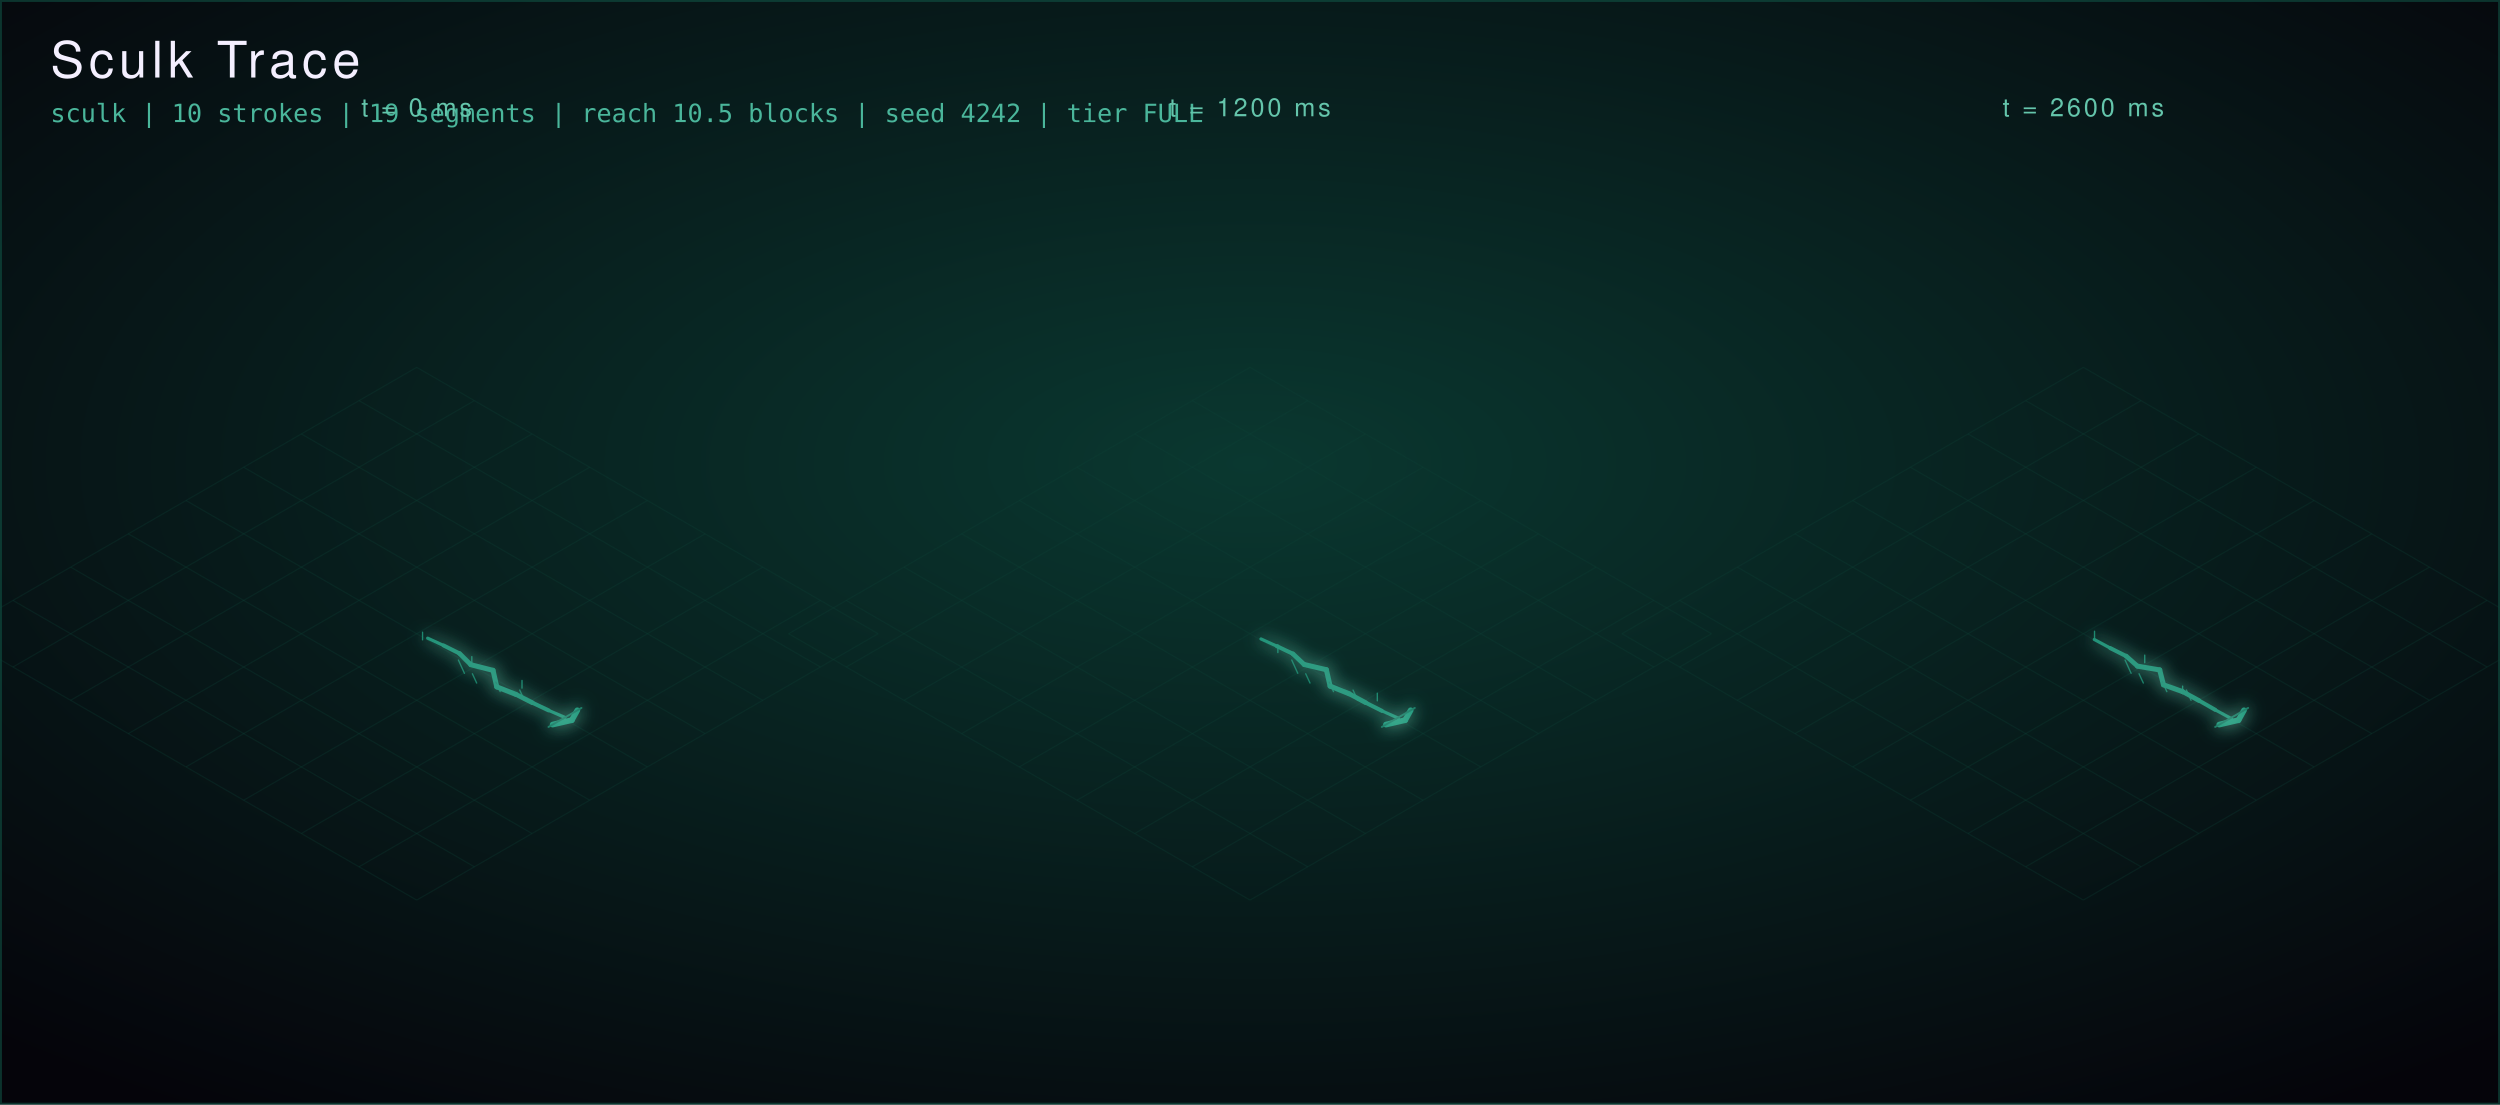
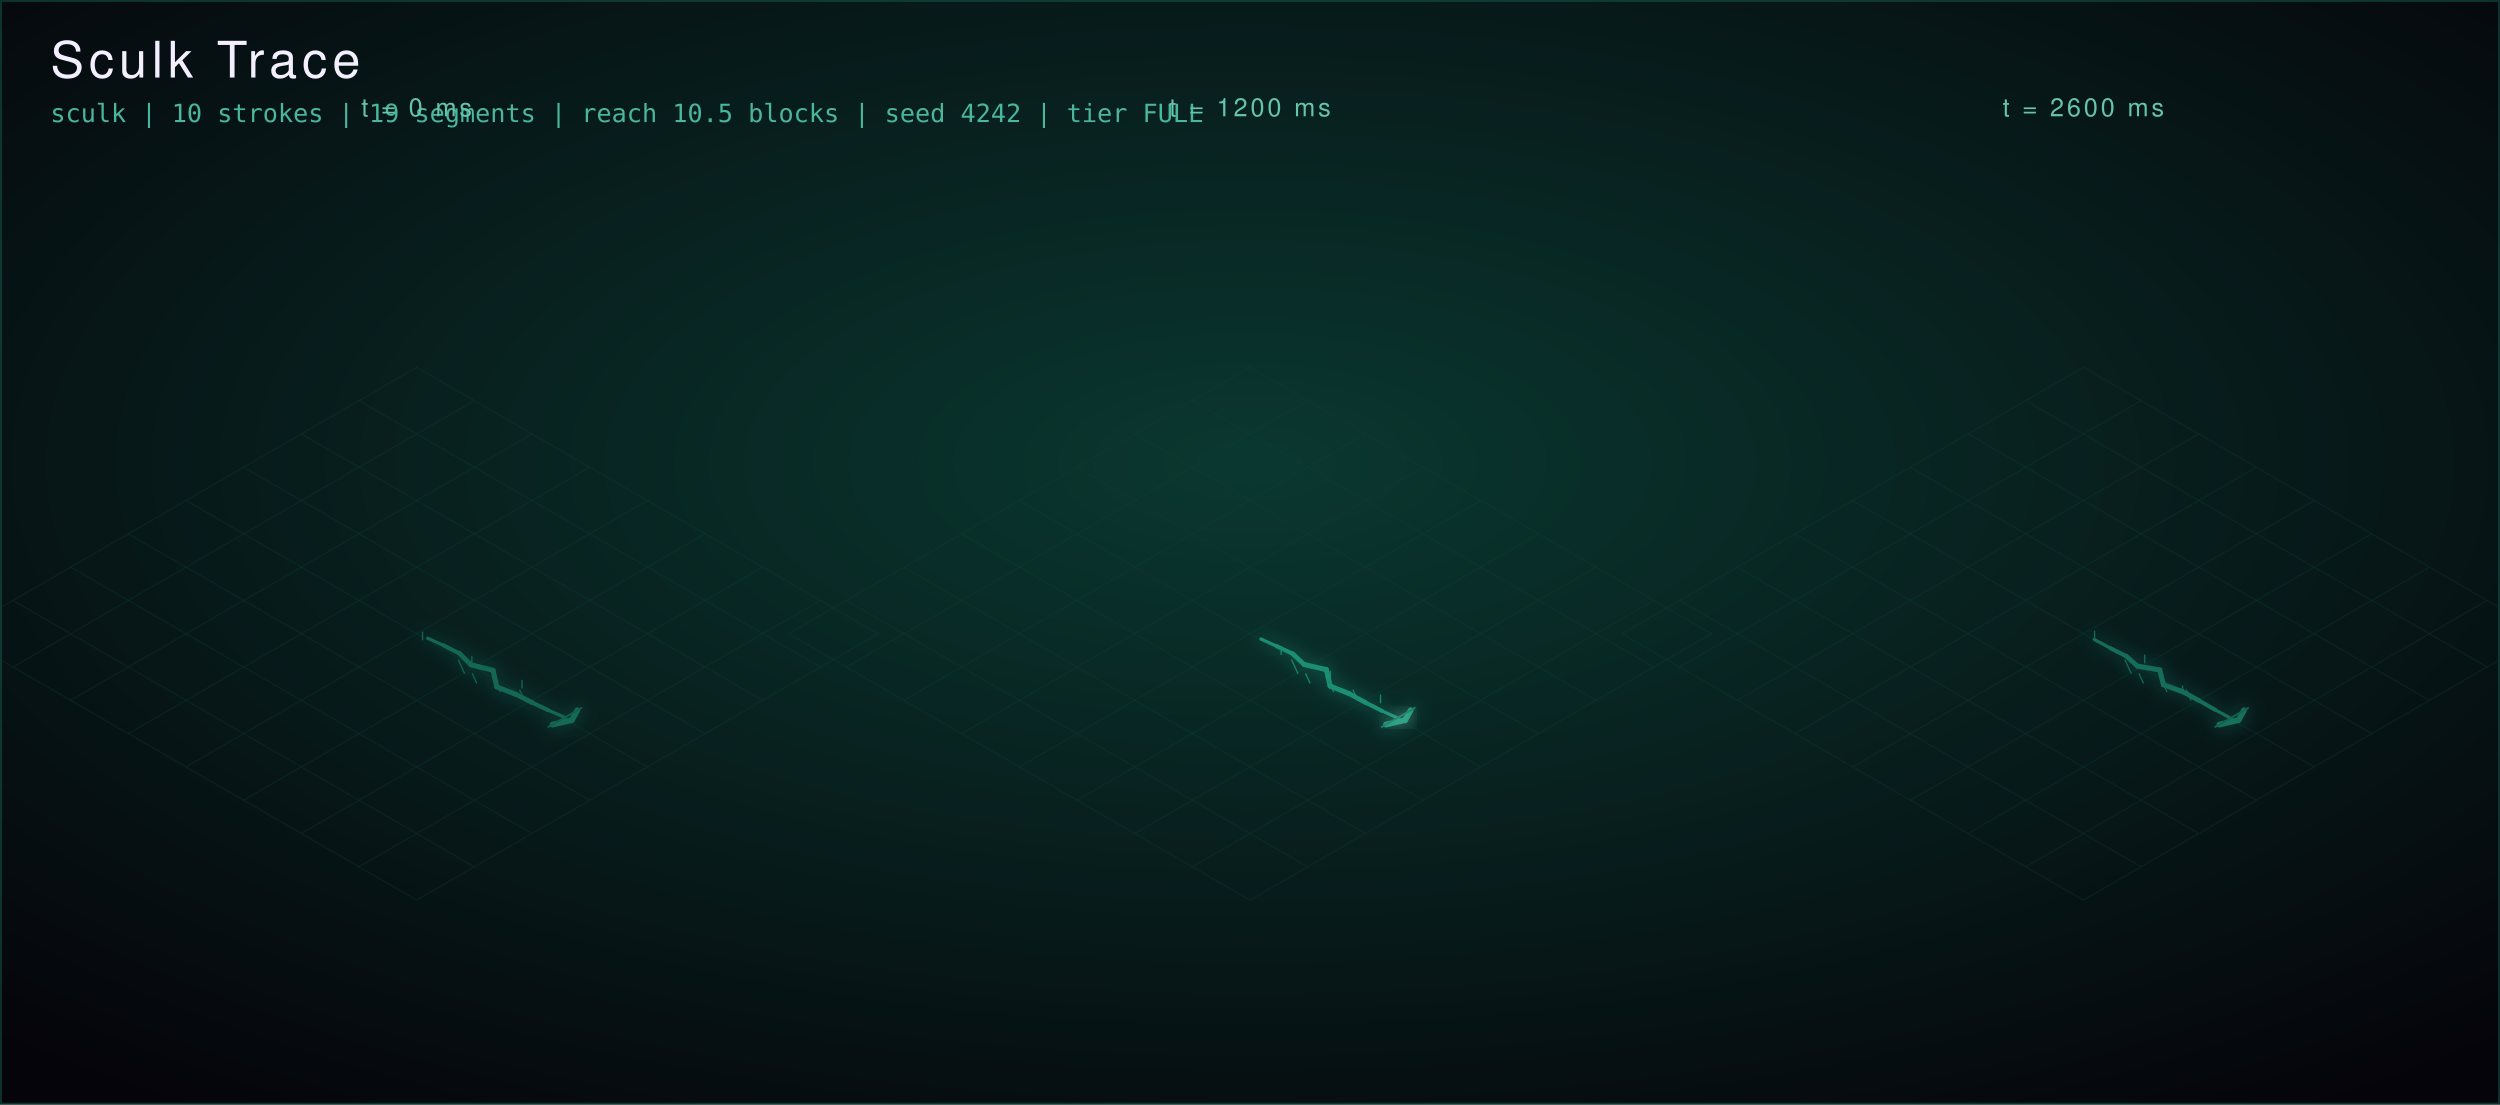
<svg xmlns="http://www.w3.org/2000/svg" width="1290" height="570" viewBox="0 0 1290 570" role="img" aria-label="Sculk Trace authored mesh preview">
  <defs>
    <filter id="soft" x="-25%" y="-25%" width="150%" height="150%">
      <feGaussianBlur stdDeviation="4.2" />
    </filter>
    <radialGradient id="void" cx="50%" cy="42%" r="72%">
      <stop offset="0%" stop-color="#0a3830" />
      <stop offset="100%" stop-color="#05040a" />
    </radialGradient>
  </defs>
  <rect width="1290" height="570" fill="url(#void)" />
  <rect x="0.5" y="0.5" width="1289" height="569" fill="none" stroke="#12604f" stroke-opacity="0.5" />
  <text x="26" y="40" fill="#f4efff" font-size="26" letter-spacing="2.5" font-family="Segoe UI,Helvetica,Arial,sans-serif">Sculk Trace</text>
  <text x="26" y="63" fill="#4ab69b" font-size="13" font-family="Consolas,Menlo,monospace">sculk  |  10 strokes  |  19 segments  |  reach 10.5 blocks  |  seed 4242  |  tier FULL</text>
  <g transform="translate(0,74)">
    <g transform="translate(215,253)">
      <line x1="0" y1="-137.45" x2="-238.08" y2="0" stroke="#0c4136" stroke-width="0.6" opacity="0.30" />
      <line x1="0" y1="-137.45" x2="238.08" y2="0" stroke="#0c4136" stroke-width="0.6" opacity="0.30" />
      <line x1="29.76" y1="-120.27" x2="-208.32" y2="17.18" stroke="#0c4136" stroke-width="0.6" opacity="0.30" />
      <line x1="-29.76" y1="-120.27" x2="208.32" y2="17.18" stroke="#0c4136" stroke-width="0.6" opacity="0.30" />
      <line x1="59.52" y1="-103.09" x2="-178.56" y2="34.36" stroke="#0c4136" stroke-width="0.6" opacity="0.30" />
      <line x1="-59.52" y1="-103.09" x2="178.56" y2="34.36" stroke="#0c4136" stroke-width="0.6" opacity="0.30" />
      <line x1="89.28" y1="-85.91" x2="-148.8" y2="51.55" stroke="#0c4136" stroke-width="0.6" opacity="0.30" />
      <line x1="-89.28" y1="-85.91" x2="148.8" y2="51.55" stroke="#0c4136" stroke-width="0.6" opacity="0.30" />
      <line x1="119.04" y1="-68.73" x2="-119.04" y2="68.73" stroke="#0c4136" stroke-width="0.6" opacity="0.30" />
      <line x1="-119.04" y1="-68.73" x2="119.04" y2="68.73" stroke="#0c4136" stroke-width="0.6" opacity="0.30" />
      <line x1="148.8" y1="-51.55" x2="-89.28" y2="85.91" stroke="#0c4136" stroke-width="0.6" opacity="0.30" />
      <line x1="-148.8" y1="-51.55" x2="89.28" y2="85.91" stroke="#0c4136" stroke-width="0.6" opacity="0.30" />
      <line x1="178.56" y1="-34.36" x2="-59.52" y2="103.09" stroke="#0c4136" stroke-width="0.6" opacity="0.30" />
      <line x1="-178.56" y1="-34.36" x2="59.52" y2="103.09" stroke="#0c4136" stroke-width="0.6" opacity="0.30" />
      <line x1="208.32" y1="-17.18" x2="-29.76" y2="120.27" stroke="#0c4136" stroke-width="0.6" opacity="0.30" />
      <line x1="-208.32" y1="-17.18" x2="29.76" y2="120.27" stroke="#0c4136" stroke-width="0.6" opacity="0.30" />
      <line x1="238.08" y1="0" x2="0" y2="137.45" stroke="#0c4136" stroke-width="0.6" opacity="0.30" />
      <line x1="-238.08" y1="0" x2="0" y2="137.45" stroke="#0c4136" stroke-width="0.6" opacity="0.30" />
      <g opacity="0.3" filter="url(#soft)">
-         <line x1="3.04" y1="3.15" x2="3.04" y2="-0.78" stroke="#1b8e73" stroke-width="1.19" stroke-linecap="round" />
-         <line x1="5.67" y1="2.29" x2="13.92" y2="6.09" stroke="#1c967a" stroke-width="4.29" stroke-linecap="round" />
-         <line x1="13.92" y1="6.09" x2="22.1" y2="10.18" stroke="#1c967a" stroke-width="5.44" stroke-linecap="round" />
-         <line x1="28.46" y1="15.75" x2="28.46" y2="11.83" stroke="#1b8e73" stroke-width="1.19" stroke-linecap="round" />
-         <line x1="22.1" y1="10.18" x2="27.95" y2="15.99" stroke="#1c967a" stroke-width="6.3" stroke-linecap="round" />
-         <line x1="27.95" y1="15.99" x2="39.4" y2="18.9" stroke="#1c967a" stroke-width="6.75" stroke-linecap="round" />
-         <line x1="21.54" y1="13.58" x2="24.65" y2="20.42" stroke="#19866d" stroke-width="1.7" stroke-linecap="round" />
-         <line x1="28.75" y1="20.67" x2="30.96" y2="25.44" stroke="#19866d" stroke-width="1.7" stroke-linecap="round" />
-         <line x1="39.4" y1="18.9" x2="41.34" y2="27.43" stroke="#1c967a" stroke-width="6.75" stroke-linecap="round" />
-         <line x1="54.35" y1="28.07" x2="54.35" y2="24.15" stroke="#1b8e73" stroke-width="1.19" stroke-linecap="round" />
-         <line x1="40.83" y1="24.95" x2="43.09" y2="29.86" stroke="#19866d" stroke-width="1.7" stroke-linecap="round" />
-         <line x1="41.34" y1="27.43" x2="51.16" y2="31.28" stroke="#1c967a" stroke-width="6.75" stroke-linecap="round" />
-         <line x1="53.17" y1="29.07" x2="55.58" y2="34.32" stroke="#19866d" stroke-width="1.7" stroke-linecap="round" />
-         <line x1="51.16" y1="31.28" x2="59.63" y2="35.58" stroke="#1c967a" stroke-width="6.3" stroke-linecap="round" />
-         <line x1="59.63" y1="35.58" x2="68.03" y2="39.54" stroke="#1c967a" stroke-width="5.44" stroke-linecap="round" />
-         <line x1="68.03" y1="39.54" x2="76.53" y2="43.2" stroke="#1c967a" stroke-width="4.29" stroke-linecap="round" />
-         <line x1="82.9" y1="39.52" x2="80.07" y2="44.59" stroke="#1e9e80" stroke-width="7.66" stroke-linecap="round" />
-         <line x1="80.07" y1="44.59" x2="70.15" y2="46.88" stroke="#1e9e80" stroke-width="7.66" stroke-linecap="round" />
-         <line x1="85.03" y1="38.29" x2="68.02" y2="48.11" stroke="#187e67" stroke-width="2.55" stroke-linecap="round" />
+         <line x1="3.04" y1="3.15" x2="3.04" y2="-0.78" stroke="#146856" stroke-width="1.19" stroke-linecap="round" />
+         <line x1="5.67" y1="2.29" x2="13.92" y2="6.09" stroke="#146c58" stroke-width="4.29" stroke-linecap="round" />
+         <line x1="13.92" y1="6.09" x2="22.1" y2="10.18" stroke="#146c58" stroke-width="5.44" stroke-linecap="round" />
+         <line x1="28.46" y1="15.75" x2="28.46" y2="11.83" stroke="#146856" stroke-width="1.19" stroke-linecap="round" />
+         <line x1="22.1" y1="10.18" x2="27.95" y2="15.99" stroke="#146c58" stroke-width="6.3" stroke-linecap="round" />
+         <line x1="27.95" y1="15.99" x2="39.4" y2="18.9" stroke="#146c58" stroke-width="6.75" stroke-linecap="round" />
+         <line x1="21.54" y1="13.58" x2="24.65" y2="20.42" stroke="#136553" stroke-width="1.7" stroke-linecap="round" />
+         <line x1="28.75" y1="20.67" x2="30.96" y2="25.44" stroke="#136553" stroke-width="1.7" stroke-linecap="round" />
+         <line x1="39.4" y1="18.9" x2="41.34" y2="27.43" stroke="#146c58" stroke-width="6.75" stroke-linecap="round" />
+         <line x1="54.35" y1="28.07" x2="54.35" y2="24.15" stroke="#146856" stroke-width="1.19" stroke-linecap="round" />
+         <line x1="40.83" y1="24.95" x2="43.09" y2="29.86" stroke="#136553" stroke-width="1.7" stroke-linecap="round" />
+         <line x1="41.34" y1="27.43" x2="51.16" y2="31.28" stroke="#146c58" stroke-width="6.75" stroke-linecap="round" />
+         <line x1="53.17" y1="29.07" x2="55.58" y2="34.32" stroke="#136553" stroke-width="1.7" stroke-linecap="round" />
+         <line x1="51.16" y1="31.28" x2="59.63" y2="35.58" stroke="#146c58" stroke-width="6.3" stroke-linecap="round" />
+         <line x1="59.63" y1="35.58" x2="68.03" y2="39.54" stroke="#146c58" stroke-width="5.44" stroke-linecap="round" />
+         <line x1="68.03" y1="39.54" x2="76.53" y2="43.2" stroke="#146c58" stroke-width="4.29" stroke-linecap="round" />
+         <line x1="82.9" y1="39.52" x2="80.07" y2="44.59" stroke="#156f5b" stroke-width="7.66" stroke-linecap="round" />
+         <line x1="80.07" y1="44.59" x2="70.15" y2="46.88" stroke="#156f5b" stroke-width="7.66" stroke-linecap="round" />
+         <line x1="85.03" y1="38.29" x2="68.02" y2="48.11" stroke="#126250" stroke-width="2.55" stroke-linecap="round" />
      </g>
      <g opacity="0.92">
-         <line x1="3.04" y1="3.15" x2="3.04" y2="-0.78" stroke="#1b8e73" stroke-width="0.7" stroke-linecap="round" />
-         <line x1="5.67" y1="2.29" x2="13.92" y2="6.09" stroke="#1c967a" stroke-width="1.65" stroke-linecap="round" />
-         <line x1="13.92" y1="6.09" x2="22.1" y2="10.18" stroke="#1c967a" stroke-width="2.09" stroke-linecap="round" />
-         <line x1="28.46" y1="15.75" x2="28.46" y2="11.83" stroke="#1b8e73" stroke-width="0.7" stroke-linecap="round" />
-         <line x1="22.1" y1="10.18" x2="27.95" y2="15.99" stroke="#1c967a" stroke-width="2.42" stroke-linecap="round" />
-         <line x1="27.95" y1="15.99" x2="39.4" y2="18.9" stroke="#1c967a" stroke-width="2.6" stroke-linecap="round" />
-         <line x1="21.54" y1="13.58" x2="24.65" y2="20.42" stroke="#19866d" stroke-width="0.7" stroke-linecap="round" />
-         <line x1="28.75" y1="20.67" x2="30.96" y2="25.44" stroke="#19866d" stroke-width="0.7" stroke-linecap="round" />
-         <line x1="39.4" y1="18.9" x2="41.34" y2="27.43" stroke="#1c967a" stroke-width="2.6" stroke-linecap="round" />
-         <line x1="54.35" y1="28.07" x2="54.35" y2="24.15" stroke="#1b8e73" stroke-width="0.7" stroke-linecap="round" />
-         <line x1="40.83" y1="24.95" x2="43.09" y2="29.86" stroke="#19866d" stroke-width="0.7" stroke-linecap="round" />
-         <line x1="41.34" y1="27.43" x2="51.16" y2="31.28" stroke="#1c967a" stroke-width="2.6" stroke-linecap="round" />
-         <line x1="53.17" y1="29.07" x2="55.58" y2="34.32" stroke="#19866d" stroke-width="0.7" stroke-linecap="round" />
-         <line x1="51.16" y1="31.28" x2="59.63" y2="35.58" stroke="#1c967a" stroke-width="2.42" stroke-linecap="round" />
-         <line x1="59.63" y1="35.58" x2="68.03" y2="39.54" stroke="#1c967a" stroke-width="2.09" stroke-linecap="round" />
-         <line x1="68.03" y1="39.54" x2="76.53" y2="43.2" stroke="#1c967a" stroke-width="1.65" stroke-linecap="round" />
-         <line x1="82.9" y1="39.52" x2="80.07" y2="44.59" stroke="#1e9e80" stroke-width="2.95" stroke-linecap="round" />
-         <line x1="80.07" y1="44.59" x2="70.15" y2="46.88" stroke="#1e9e80" stroke-width="2.95" stroke-linecap="round" />
-         <line x1="85.03" y1="38.29" x2="68.02" y2="48.11" stroke="#187e67" stroke-width="0.98" stroke-linecap="round" />
-       </g>
-       <g opacity="0.95" filter="url(#soft)">
-         <line x1="5.67" y1="2.29" x2="13.92" y2="6.09" stroke="#c0f7e3" stroke-width="0.76" stroke-linecap="round" />
-         <line x1="13.92" y1="6.09" x2="22.1" y2="10.18" stroke="#c0f7e3" stroke-width="0.96" stroke-linecap="round" />
-         <line x1="22.1" y1="10.18" x2="27.95" y2="15.99" stroke="#c0f7e3" stroke-width="1.11" stroke-linecap="round" />
-         <line x1="27.95" y1="15.99" x2="39.4" y2="18.9" stroke="#c0f7e3" stroke-width="1.19" stroke-linecap="round" />
-         <line x1="39.4" y1="18.9" x2="41.34" y2="27.43" stroke="#c0f7e3" stroke-width="1.19" stroke-linecap="round" />
-         <line x1="41.34" y1="27.43" x2="51.16" y2="31.28" stroke="#c0f7e3" stroke-width="1.19" stroke-linecap="round" />
-         <line x1="51.16" y1="31.28" x2="59.63" y2="35.58" stroke="#c0f7e3" stroke-width="1.11" stroke-linecap="round" />
-         <line x1="59.63" y1="35.58" x2="68.03" y2="39.54" stroke="#c0f7e3" stroke-width="0.96" stroke-linecap="round" />
-         <line x1="68.03" y1="39.54" x2="76.53" y2="43.2" stroke="#c0f7e3" stroke-width="0.76" stroke-linecap="round" />
-         <line x1="82.9" y1="39.52" x2="80.07" y2="44.59" stroke="#c0f7e3" stroke-width="1.35" stroke-linecap="round" />
-         <line x1="80.07" y1="44.59" x2="70.15" y2="46.88" stroke="#c0f7e3" stroke-width="1.35" stroke-linecap="round" />
-       </g>
+         <line x1="3.04" y1="3.15" x2="3.04" y2="-0.78" stroke="#146856" stroke-width="0.7" stroke-linecap="round" />
+         <line x1="5.67" y1="2.29" x2="13.92" y2="6.09" stroke="#146c58" stroke-width="1.65" stroke-linecap="round" />
+         <line x1="13.92" y1="6.09" x2="22.1" y2="10.18" stroke="#146c58" stroke-width="2.09" stroke-linecap="round" />
+         <line x1="28.46" y1="15.75" x2="28.46" y2="11.83" stroke="#146856" stroke-width="0.7" stroke-linecap="round" />
+         <line x1="22.1" y1="10.18" x2="27.95" y2="15.99" stroke="#146c58" stroke-width="2.42" stroke-linecap="round" />
+         <line x1="27.95" y1="15.99" x2="39.4" y2="18.9" stroke="#146c58" stroke-width="2.6" stroke-linecap="round" />
+         <line x1="21.54" y1="13.58" x2="24.65" y2="20.42" stroke="#136553" stroke-width="0.7" stroke-linecap="round" />
+         <line x1="28.75" y1="20.67" x2="30.96" y2="25.44" stroke="#136553" stroke-width="0.7" stroke-linecap="round" />
+         <line x1="39.4" y1="18.9" x2="41.34" y2="27.43" stroke="#146c58" stroke-width="2.6" stroke-linecap="round" />
+         <line x1="54.35" y1="28.07" x2="54.35" y2="24.15" stroke="#146856" stroke-width="0.7" stroke-linecap="round" />
+         <line x1="40.83" y1="24.95" x2="43.09" y2="29.86" stroke="#136553" stroke-width="0.7" stroke-linecap="round" />
+         <line x1="41.34" y1="27.43" x2="51.16" y2="31.28" stroke="#146c58" stroke-width="2.6" stroke-linecap="round" />
+         <line x1="53.17" y1="29.07" x2="55.58" y2="34.32" stroke="#136553" stroke-width="0.7" stroke-linecap="round" />
+         <line x1="51.16" y1="31.28" x2="59.63" y2="35.58" stroke="#146c58" stroke-width="2.42" stroke-linecap="round" />
+         <line x1="59.63" y1="35.58" x2="68.03" y2="39.54" stroke="#146c58" stroke-width="2.09" stroke-linecap="round" />
+         <line x1="68.03" y1="39.54" x2="76.53" y2="43.2" stroke="#146c58" stroke-width="1.65" stroke-linecap="round" />
+         <line x1="82.9" y1="39.52" x2="80.07" y2="44.59" stroke="#156f5b" stroke-width="2.95" stroke-linecap="round" />
+         <line x1="80.07" y1="44.59" x2="70.15" y2="46.88" stroke="#156f5b" stroke-width="2.95" stroke-linecap="round" />
+         <line x1="85.03" y1="38.29" x2="68.02" y2="48.11" stroke="#126250" stroke-width="0.98" stroke-linecap="round" />
+       </g>
+       <g opacity="0.95" filter="url(#soft)" />
    </g>
  </g>
  <text x="215" y="60" fill="#64c5ab" font-size="13" text-anchor="middle" font-family="Segoe UI,Helvetica,Arial,sans-serif" letter-spacing="1.5">t = 0 ms</text>
  <g transform="translate(430,74)">
    <g transform="translate(215,253)">
      <line x1="0" y1="-137.45" x2="-238.08" y2="0" stroke="#0c4136" stroke-width="0.6" opacity="0.30" />
      <line x1="0" y1="-137.45" x2="238.08" y2="0" stroke="#0c4136" stroke-width="0.6" opacity="0.30" />
      <line x1="29.76" y1="-120.27" x2="-208.32" y2="17.18" stroke="#0c4136" stroke-width="0.6" opacity="0.30" />
      <line x1="-29.76" y1="-120.27" x2="208.32" y2="17.18" stroke="#0c4136" stroke-width="0.6" opacity="0.30" />
      <line x1="59.52" y1="-103.09" x2="-178.56" y2="34.36" stroke="#0c4136" stroke-width="0.6" opacity="0.30" />
      <line x1="-59.52" y1="-103.09" x2="178.56" y2="34.36" stroke="#0c4136" stroke-width="0.6" opacity="0.30" />
      <line x1="89.28" y1="-85.91" x2="-148.8" y2="51.55" stroke="#0c4136" stroke-width="0.6" opacity="0.30" />
      <line x1="-89.28" y1="-85.91" x2="148.8" y2="51.55" stroke="#0c4136" stroke-width="0.6" opacity="0.30" />
      <line x1="119.04" y1="-68.73" x2="-119.04" y2="68.73" stroke="#0c4136" stroke-width="0.6" opacity="0.30" />
      <line x1="-119.04" y1="-68.73" x2="119.04" y2="68.73" stroke="#0c4136" stroke-width="0.6" opacity="0.30" />
      <line x1="148.8" y1="-51.55" x2="-89.28" y2="85.91" stroke="#0c4136" stroke-width="0.6" opacity="0.30" />
      <line x1="-148.8" y1="-51.55" x2="89.28" y2="85.91" stroke="#0c4136" stroke-width="0.6" opacity="0.30" />
      <line x1="178.56" y1="-34.36" x2="-59.52" y2="103.09" stroke="#0c4136" stroke-width="0.6" opacity="0.30" />
      <line x1="-178.56" y1="-34.36" x2="59.52" y2="103.09" stroke="#0c4136" stroke-width="0.6" opacity="0.30" />
      <line x1="208.32" y1="-17.18" x2="-29.76" y2="120.27" stroke="#0c4136" stroke-width="0.6" opacity="0.30" />
      <line x1="-208.32" y1="-17.18" x2="29.76" y2="120.27" stroke="#0c4136" stroke-width="0.6" opacity="0.30" />
      <line x1="238.08" y1="0" x2="0" y2="137.45" stroke="#0c4136" stroke-width="0.6" opacity="0.30" />
      <line x1="-238.08" y1="0" x2="0" y2="137.45" stroke="#0c4136" stroke-width="0.6" opacity="0.30" />
      <g opacity="0.3" filter="url(#soft)">
-         <line x1="5.67" y1="2.69" x2="13.92" y2="6.46" stroke="#1c967a" stroke-width="4.29" stroke-linecap="round" />
-         <line x1="14.38" y1="9.7" x2="14.38" y2="5.77" stroke="#1b8e73" stroke-width="1.19" stroke-linecap="round" />
-         <line x1="13.92" y1="6.46" x2="22.1" y2="10.35" stroke="#1c967a" stroke-width="5.44" stroke-linecap="round" />
-         <line x1="22.1" y1="10.35" x2="27.95" y2="15.88" stroke="#1c967a" stroke-width="6.3" stroke-linecap="round" />
-         <line x1="27.95" y1="15.88" x2="39.4" y2="18.57" stroke="#1c967a" stroke-width="6.75" stroke-linecap="round" />
+         <line x1="5.67" y1="2.74" x2="13.92" y2="6.52" stroke="#1c967a" stroke-width="4.29" stroke-linecap="round" />
+         <line x1="13.92" y1="6.52" x2="22.1" y2="10.39" stroke="#1c967a" stroke-width="5.44" stroke-linecap="round" />
+         <line x1="16.04" y1="10.65" x2="16.04" y2="6.73" stroke="#1b8e73" stroke-width="1.19" stroke-linecap="round" />
+         <line x1="22.1" y1="10.39" x2="27.95" y2="15.88" stroke="#1c967a" stroke-width="6.3" stroke-linecap="round" />
+         <line x1="27.95" y1="15.88" x2="39.4" y2="18.53" stroke="#1c967a" stroke-width="6.75" stroke-linecap="round" />
        <line x1="21.54" y1="13.58" x2="24.65" y2="20.42" stroke="#19866d" stroke-width="1.7" stroke-linecap="round" />
-         <line x1="39.79" y1="22.3" x2="39.79" y2="18.37" stroke="#1b8e73" stroke-width="1.19" stroke-linecap="round" />
+         <line x1="41.45" y1="23.26" x2="41.45" y2="19.33" stroke="#1b8e73" stroke-width="1.19" stroke-linecap="round" />
        <line x1="28.75" y1="20.67" x2="30.96" y2="25.44" stroke="#19866d" stroke-width="1.7" stroke-linecap="round" />
-         <line x1="39.4" y1="18.57" x2="41.34" y2="27.03" stroke="#1c967a" stroke-width="6.75" stroke-linecap="round" />
+         <line x1="39.4" y1="18.53" x2="41.34" y2="26.97" stroke="#1c967a" stroke-width="6.75" stroke-linecap="round" />
        <line x1="40.83" y1="24.95" x2="43.09" y2="29.86" stroke="#19866d" stroke-width="1.7" stroke-linecap="round" />
-         <line x1="41.34" y1="27.03" x2="51.16" y2="30.99" stroke="#1c967a" stroke-width="6.75" stroke-linecap="round" />
+         <line x1="41.34" y1="26.97" x2="51.16" y2="30.94" stroke="#1c967a" stroke-width="6.75" stroke-linecap="round" />
        <line x1="53.17" y1="29.07" x2="55.58" y2="34.32" stroke="#19866d" stroke-width="1.7" stroke-linecap="round" />
-         <line x1="51.16" y1="30.99" x2="59.63" y2="35.55" stroke="#1c967a" stroke-width="6.3" stroke-linecap="round" />
-         <line x1="65.69" y1="34.62" x2="65.69" y2="30.69" stroke="#1b8e73" stroke-width="1.19" stroke-linecap="round" />
-         <line x1="59.63" y1="35.55" x2="68.03" y2="39.78" stroke="#1c967a" stroke-width="5.44" stroke-linecap="round" />
-         <line x1="68.03" y1="39.78" x2="76.53" y2="43.59" stroke="#1c967a" stroke-width="4.29" stroke-linecap="round" />
+         <line x1="51.16" y1="30.94" x2="59.63" y2="35.52" stroke="#1c967a" stroke-width="6.3" stroke-linecap="round" />
+         <line x1="67.35" y1="35.58" x2="67.35" y2="31.65" stroke="#1b8e73" stroke-width="1.19" stroke-linecap="round" />
+         <line x1="59.63" y1="35.52" x2="68.03" y2="39.79" stroke="#1c967a" stroke-width="5.44" stroke-linecap="round" />
+         <line x1="68.03" y1="39.79" x2="76.53" y2="43.65" stroke="#1c967a" stroke-width="4.29" stroke-linecap="round" />
        <line x1="82.9" y1="39.52" x2="80.07" y2="44.59" stroke="#1e9e80" stroke-width="7.66" stroke-linecap="round" />
        <line x1="80.07" y1="44.59" x2="70.15" y2="46.88" stroke="#1e9e80" stroke-width="7.66" stroke-linecap="round" />
-         <line x1="85.03" y1="38.29" x2="68.02" y2="48.11" stroke="#187e67" stroke-width="2.55" stroke-linecap="round" />
+         <line x1="85.03" y1="38.29" x2="68.02" y2="48.11" stroke="#187e66" stroke-width="2.55" stroke-linecap="round" />
      </g>
      <g opacity="0.92">
-         <line x1="5.67" y1="2.69" x2="13.92" y2="6.46" stroke="#1c967a" stroke-width="1.65" stroke-linecap="round" />
-         <line x1="14.38" y1="9.7" x2="14.38" y2="5.77" stroke="#1b8e73" stroke-width="0.7" stroke-linecap="round" />
-         <line x1="13.92" y1="6.46" x2="22.1" y2="10.35" stroke="#1c967a" stroke-width="2.09" stroke-linecap="round" />
-         <line x1="22.1" y1="10.35" x2="27.95" y2="15.88" stroke="#1c967a" stroke-width="2.42" stroke-linecap="round" />
-         <line x1="27.95" y1="15.88" x2="39.4" y2="18.57" stroke="#1c967a" stroke-width="2.6" stroke-linecap="round" />
+         <line x1="5.67" y1="2.74" x2="13.92" y2="6.52" stroke="#1c967a" stroke-width="1.65" stroke-linecap="round" />
+         <line x1="13.92" y1="6.52" x2="22.1" y2="10.39" stroke="#1c967a" stroke-width="2.09" stroke-linecap="round" />
+         <line x1="16.04" y1="10.65" x2="16.04" y2="6.73" stroke="#1b8e73" stroke-width="0.7" stroke-linecap="round" />
+         <line x1="22.1" y1="10.39" x2="27.95" y2="15.88" stroke="#1c967a" stroke-width="2.42" stroke-linecap="round" />
+         <line x1="27.95" y1="15.88" x2="39.4" y2="18.53" stroke="#1c967a" stroke-width="2.6" stroke-linecap="round" />
        <line x1="21.54" y1="13.58" x2="24.65" y2="20.42" stroke="#19866d" stroke-width="0.7" stroke-linecap="round" />
-         <line x1="39.79" y1="22.3" x2="39.79" y2="18.37" stroke="#1b8e73" stroke-width="0.7" stroke-linecap="round" />
+         <line x1="41.45" y1="23.26" x2="41.45" y2="19.33" stroke="#1b8e73" stroke-width="0.7" stroke-linecap="round" />
        <line x1="28.75" y1="20.67" x2="30.96" y2="25.44" stroke="#19866d" stroke-width="0.7" stroke-linecap="round" />
-         <line x1="39.4" y1="18.57" x2="41.34" y2="27.03" stroke="#1c967a" stroke-width="2.6" stroke-linecap="round" />
+         <line x1="39.4" y1="18.53" x2="41.34" y2="26.97" stroke="#1c967a" stroke-width="2.6" stroke-linecap="round" />
        <line x1="40.83" y1="24.95" x2="43.09" y2="29.86" stroke="#19866d" stroke-width="0.7" stroke-linecap="round" />
-         <line x1="41.34" y1="27.03" x2="51.16" y2="30.99" stroke="#1c967a" stroke-width="2.6" stroke-linecap="round" />
+         <line x1="41.34" y1="26.97" x2="51.16" y2="30.94" stroke="#1c967a" stroke-width="2.6" stroke-linecap="round" />
        <line x1="53.17" y1="29.07" x2="55.58" y2="34.32" stroke="#19866d" stroke-width="0.7" stroke-linecap="round" />
-         <line x1="51.16" y1="30.99" x2="59.63" y2="35.55" stroke="#1c967a" stroke-width="2.42" stroke-linecap="round" />
-         <line x1="65.69" y1="34.62" x2="65.69" y2="30.69" stroke="#1b8e73" stroke-width="0.7" stroke-linecap="round" />
-         <line x1="59.63" y1="35.55" x2="68.03" y2="39.78" stroke="#1c967a" stroke-width="2.09" stroke-linecap="round" />
-         <line x1="68.03" y1="39.78" x2="76.53" y2="43.59" stroke="#1c967a" stroke-width="1.65" stroke-linecap="round" />
+         <line x1="51.16" y1="30.94" x2="59.63" y2="35.52" stroke="#1c967a" stroke-width="2.42" stroke-linecap="round" />
+         <line x1="67.35" y1="35.58" x2="67.35" y2="31.65" stroke="#1b8e73" stroke-width="0.7" stroke-linecap="round" />
+         <line x1="59.63" y1="35.52" x2="68.03" y2="39.79" stroke="#1c967a" stroke-width="2.09" stroke-linecap="round" />
+         <line x1="68.03" y1="39.79" x2="76.53" y2="43.65" stroke="#1c967a" stroke-width="1.65" stroke-linecap="round" />
        <line x1="82.9" y1="39.52" x2="80.07" y2="44.59" stroke="#1e9e80" stroke-width="2.95" stroke-linecap="round" />
        <line x1="80.07" y1="44.59" x2="70.15" y2="46.88" stroke="#1e9e80" stroke-width="2.95" stroke-linecap="round" />
-         <line x1="85.03" y1="38.29" x2="68.02" y2="48.11" stroke="#187e67" stroke-width="0.98" stroke-linecap="round" />
+         <line x1="85.03" y1="38.29" x2="68.02" y2="48.11" stroke="#187e66" stroke-width="0.98" stroke-linecap="round" />
      </g>
      <g opacity="0.95" filter="url(#soft)">
-         <line x1="5.67" y1="2.69" x2="13.92" y2="6.46" stroke="#c0f7e3" stroke-width="0.76" stroke-linecap="round" />
-         <line x1="13.92" y1="6.46" x2="22.1" y2="10.35" stroke="#c0f7e3" stroke-width="0.96" stroke-linecap="round" />
-         <line x1="22.1" y1="10.35" x2="27.95" y2="15.88" stroke="#c0f7e3" stroke-width="1.11" stroke-linecap="round" />
-         <line x1="27.95" y1="15.88" x2="39.4" y2="18.57" stroke="#c0f7e3" stroke-width="1.19" stroke-linecap="round" />
-         <line x1="39.4" y1="18.57" x2="41.34" y2="27.03" stroke="#c0f7e3" stroke-width="1.19" stroke-linecap="round" />
-         <line x1="41.34" y1="27.03" x2="51.16" y2="30.99" stroke="#c0f7e3" stroke-width="1.19" stroke-linecap="round" />
-         <line x1="51.16" y1="30.99" x2="59.63" y2="35.55" stroke="#c0f7e3" stroke-width="1.11" stroke-linecap="round" />
-         <line x1="59.63" y1="35.55" x2="68.03" y2="39.78" stroke="#c0f7e3" stroke-width="0.96" stroke-linecap="round" />
-         <line x1="68.03" y1="39.78" x2="76.53" y2="43.59" stroke="#c0f7e3" stroke-width="0.76" stroke-linecap="round" />
        <line x1="82.9" y1="39.52" x2="80.07" y2="44.59" stroke="#c0f7e3" stroke-width="1.35" stroke-linecap="round" />
        <line x1="80.07" y1="44.59" x2="70.15" y2="46.88" stroke="#c0f7e3" stroke-width="1.35" stroke-linecap="round" />
      </g>
    </g>
  </g>
  <text x="645" y="60" fill="#64c5ab" font-size="13" text-anchor="middle" font-family="Segoe UI,Helvetica,Arial,sans-serif" letter-spacing="1.5">t = 1200 ms</text>
  <g transform="translate(860,74)">
    <g transform="translate(215,253)">
      <line x1="0" y1="-137.45" x2="-238.08" y2="0" stroke="#0c4136" stroke-width="0.6" opacity="0.30" />
      <line x1="0" y1="-137.45" x2="238.08" y2="0" stroke="#0c4136" stroke-width="0.6" opacity="0.30" />
      <line x1="29.76" y1="-120.27" x2="-208.32" y2="17.18" stroke="#0c4136" stroke-width="0.6" opacity="0.30" />
      <line x1="-29.76" y1="-120.27" x2="208.32" y2="17.18" stroke="#0c4136" stroke-width="0.6" opacity="0.30" />
      <line x1="59.52" y1="-103.09" x2="-178.56" y2="34.36" stroke="#0c4136" stroke-width="0.6" opacity="0.30" />
      <line x1="-59.52" y1="-103.09" x2="178.56" y2="34.36" stroke="#0c4136" stroke-width="0.6" opacity="0.30" />
      <line x1="89.28" y1="-85.91" x2="-148.8" y2="51.55" stroke="#0c4136" stroke-width="0.6" opacity="0.30" />
      <line x1="-89.28" y1="-85.91" x2="148.8" y2="51.55" stroke="#0c4136" stroke-width="0.6" opacity="0.30" />
      <line x1="119.04" y1="-68.73" x2="-119.04" y2="68.73" stroke="#0c4136" stroke-width="0.6" opacity="0.30" />
      <line x1="-119.04" y1="-68.73" x2="119.04" y2="68.73" stroke="#0c4136" stroke-width="0.6" opacity="0.30" />
      <line x1="148.8" y1="-51.55" x2="-89.28" y2="85.91" stroke="#0c4136" stroke-width="0.6" opacity="0.30" />
      <line x1="-148.8" y1="-51.55" x2="89.28" y2="85.91" stroke="#0c4136" stroke-width="0.6" opacity="0.30" />
      <line x1="178.56" y1="-34.36" x2="-59.52" y2="103.09" stroke="#0c4136" stroke-width="0.6" opacity="0.30" />
      <line x1="-178.56" y1="-34.36" x2="59.52" y2="103.09" stroke="#0c4136" stroke-width="0.6" opacity="0.30" />
      <line x1="208.32" y1="-17.18" x2="-29.76" y2="120.27" stroke="#0c4136" stroke-width="0.6" opacity="0.30" />
      <line x1="-208.32" y1="-17.18" x2="29.76" y2="120.27" stroke="#0c4136" stroke-width="0.6" opacity="0.30" />
      <line x1="238.08" y1="0" x2="0" y2="137.45" stroke="#0c4136" stroke-width="0.6" opacity="0.30" />
      <line x1="-238.08" y1="0" x2="0" y2="137.45" stroke="#0c4136" stroke-width="0.6" opacity="0.30" />
      <g opacity="0.3" filter="url(#soft)">
-         <line x1="5.78" y1="2.66" x2="5.78" y2="-1.27" stroke="#1b8e73" stroke-width="1.19" stroke-linecap="round" />
-         <line x1="5.67" y1="2.98" x2="13.92" y2="7.43" stroke="#1c967a" stroke-width="4.29" stroke-linecap="round" />
-         <line x1="13.92" y1="7.43" x2="22.1" y2="11.54" stroke="#1c967a" stroke-width="5.44" stroke-linecap="round" />
-         <line x1="31.68" y1="14.98" x2="31.68" y2="11.06" stroke="#1b8e73" stroke-width="1.19" stroke-linecap="round" />
-         <line x1="22.1" y1="11.54" x2="27.95" y2="16.74" stroke="#1c967a" stroke-width="6.3" stroke-linecap="round" />
-         <line x1="27.95" y1="16.74" x2="39.4" y2="18.68" stroke="#1c967a" stroke-width="6.75" stroke-linecap="round" />
-         <line x1="21.54" y1="13.58" x2="24.65" y2="20.42" stroke="#19866d" stroke-width="1.7" stroke-linecap="round" />
-         <line x1="28.75" y1="20.67" x2="30.96" y2="25.44" stroke="#19866d" stroke-width="1.7" stroke-linecap="round" />
-         <line x1="39.4" y1="18.68" x2="41.34" y2="26.35" stroke="#1c967a" stroke-width="6.75" stroke-linecap="round" />
-         <line x1="40.83" y1="24.95" x2="43.09" y2="29.86" stroke="#19866d" stroke-width="1.7" stroke-linecap="round" />
-         <line x1="41.34" y1="26.35" x2="51.16" y2="29.85" stroke="#1c967a" stroke-width="6.75" stroke-linecap="round" />
-         <line x1="51.23" y1="30.97" x2="51.23" y2="27.04" stroke="#1b8e73" stroke-width="1.19" stroke-linecap="round" />
-         <line x1="53.17" y1="29.07" x2="55.58" y2="34.32" stroke="#19866d" stroke-width="1.7" stroke-linecap="round" />
-         <line x1="51.16" y1="29.85" x2="59.63" y2="34.46" stroke="#1c967a" stroke-width="6.3" stroke-linecap="round" />
-         <line x1="59.63" y1="34.46" x2="68.03" y2="39.26" stroke="#1c967a" stroke-width="5.44" stroke-linecap="round" />
-         <line x1="68.03" y1="39.26" x2="76.53" y2="43.89" stroke="#1c967a" stroke-width="4.29" stroke-linecap="round" />
-         <line x1="82.9" y1="39.52" x2="80.07" y2="44.59" stroke="#1e9e80" stroke-width="7.66" stroke-linecap="round" />
-         <line x1="80.07" y1="44.59" x2="70.15" y2="46.88" stroke="#1e9e80" stroke-width="7.66" stroke-linecap="round" />
-         <line x1="85.03" y1="38.29" x2="68.02" y2="48.11" stroke="#187e67" stroke-width="2.55" stroke-linecap="round" />
+         <line x1="5.78" y1="2.66" x2="5.78" y2="-1.27" stroke="#156f5b" stroke-width="1.19" stroke-linecap="round" />
+         <line x1="5.67" y1="2.98" x2="13.92" y2="7.43" stroke="#16735e" stroke-width="4.29" stroke-linecap="round" />
+         <line x1="13.92" y1="7.43" x2="22.1" y2="11.54" stroke="#16735e" stroke-width="5.44" stroke-linecap="round" />
+         <line x1="31.68" y1="14.98" x2="31.68" y2="11.06" stroke="#156f5b" stroke-width="1.19" stroke-linecap="round" />
+         <line x1="22.1" y1="11.54" x2="27.95" y2="16.74" stroke="#16735e" stroke-width="6.3" stroke-linecap="round" />
+         <line x1="27.95" y1="16.74" x2="39.4" y2="18.68" stroke="#16735e" stroke-width="6.75" stroke-linecap="round" />
+         <line x1="21.54" y1="13.58" x2="24.65" y2="20.42" stroke="#146b57" stroke-width="1.7" stroke-linecap="round" />
+         <line x1="28.75" y1="20.67" x2="30.96" y2="25.44" stroke="#146b57" stroke-width="1.7" stroke-linecap="round" />
+         <line x1="39.4" y1="18.68" x2="41.34" y2="26.35" stroke="#16735e" stroke-width="6.75" stroke-linecap="round" />
+         <line x1="40.83" y1="24.95" x2="43.09" y2="29.86" stroke="#146b57" stroke-width="1.7" stroke-linecap="round" />
+         <line x1="41.34" y1="26.35" x2="51.16" y2="29.85" stroke="#16735e" stroke-width="6.75" stroke-linecap="round" />
+         <line x1="51.23" y1="30.97" x2="51.23" y2="27.04" stroke="#156f5b" stroke-width="1.19" stroke-linecap="round" />
+         <line x1="53.17" y1="29.07" x2="55.58" y2="34.32" stroke="#146b57" stroke-width="1.7" stroke-linecap="round" />
+         <line x1="51.16" y1="29.85" x2="59.63" y2="34.46" stroke="#16735e" stroke-width="6.3" stroke-linecap="round" />
+         <line x1="59.63" y1="34.46" x2="68.03" y2="39.26" stroke="#16735e" stroke-width="5.44" stroke-linecap="round" />
+         <line x1="68.03" y1="39.26" x2="76.53" y2="43.89" stroke="#16735e" stroke-width="4.29" stroke-linecap="round" />
+         <line x1="82.9" y1="39.52" x2="80.07" y2="44.59" stroke="#177761" stroke-width="7.66" stroke-linecap="round" />
+         <line x1="80.07" y1="44.59" x2="70.15" y2="46.88" stroke="#177761" stroke-width="7.66" stroke-linecap="round" />
+         <line x1="85.03" y1="38.29" x2="68.02" y2="48.11" stroke="#136754" stroke-width="2.55" stroke-linecap="round" />
      </g>
      <g opacity="0.92">
-         <line x1="5.78" y1="2.66" x2="5.78" y2="-1.27" stroke="#1b8e73" stroke-width="0.7" stroke-linecap="round" />
-         <line x1="5.67" y1="2.98" x2="13.92" y2="7.43" stroke="#1c967a" stroke-width="1.65" stroke-linecap="round" />
-         <line x1="13.92" y1="7.43" x2="22.1" y2="11.54" stroke="#1c967a" stroke-width="2.09" stroke-linecap="round" />
-         <line x1="31.68" y1="14.98" x2="31.68" y2="11.06" stroke="#1b8e73" stroke-width="0.7" stroke-linecap="round" />
-         <line x1="22.1" y1="11.54" x2="27.95" y2="16.74" stroke="#1c967a" stroke-width="2.42" stroke-linecap="round" />
-         <line x1="27.95" y1="16.74" x2="39.4" y2="18.68" stroke="#1c967a" stroke-width="2.6" stroke-linecap="round" />
-         <line x1="21.54" y1="13.58" x2="24.65" y2="20.42" stroke="#19866d" stroke-width="0.7" stroke-linecap="round" />
-         <line x1="28.75" y1="20.67" x2="30.96" y2="25.44" stroke="#19866d" stroke-width="0.7" stroke-linecap="round" />
-         <line x1="39.4" y1="18.68" x2="41.34" y2="26.35" stroke="#1c967a" stroke-width="2.6" stroke-linecap="round" />
-         <line x1="40.83" y1="24.95" x2="43.09" y2="29.86" stroke="#19866d" stroke-width="0.7" stroke-linecap="round" />
-         <line x1="41.34" y1="26.35" x2="51.16" y2="29.85" stroke="#1c967a" stroke-width="2.6" stroke-linecap="round" />
-         <line x1="51.23" y1="30.97" x2="51.23" y2="27.04" stroke="#1b8e73" stroke-width="0.7" stroke-linecap="round" />
-         <line x1="53.17" y1="29.07" x2="55.58" y2="34.32" stroke="#19866d" stroke-width="0.7" stroke-linecap="round" />
-         <line x1="51.16" y1="29.85" x2="59.63" y2="34.46" stroke="#1c967a" stroke-width="2.42" stroke-linecap="round" />
-         <line x1="59.63" y1="34.46" x2="68.03" y2="39.26" stroke="#1c967a" stroke-width="2.09" stroke-linecap="round" />
-         <line x1="68.03" y1="39.26" x2="76.53" y2="43.89" stroke="#1c967a" stroke-width="1.65" stroke-linecap="round" />
-         <line x1="82.9" y1="39.52" x2="80.07" y2="44.59" stroke="#1e9e80" stroke-width="2.95" stroke-linecap="round" />
-         <line x1="80.07" y1="44.59" x2="70.15" y2="46.88" stroke="#1e9e80" stroke-width="2.95" stroke-linecap="round" />
-         <line x1="85.03" y1="38.29" x2="68.02" y2="48.11" stroke="#187e67" stroke-width="0.98" stroke-linecap="round" />
-       </g>
-       <g opacity="0.95" filter="url(#soft)">
-         <line x1="5.67" y1="2.98" x2="13.92" y2="7.43" stroke="#c0f7e3" stroke-width="0.76" stroke-linecap="round" />
-         <line x1="13.92" y1="7.43" x2="22.1" y2="11.54" stroke="#c0f7e3" stroke-width="0.96" stroke-linecap="round" />
-         <line x1="22.1" y1="11.54" x2="27.95" y2="16.74" stroke="#c0f7e3" stroke-width="1.11" stroke-linecap="round" />
-         <line x1="27.95" y1="16.74" x2="39.4" y2="18.68" stroke="#c0f7e3" stroke-width="1.19" stroke-linecap="round" />
-         <line x1="39.4" y1="18.68" x2="41.34" y2="26.35" stroke="#c0f7e3" stroke-width="1.19" stroke-linecap="round" />
-         <line x1="41.34" y1="26.35" x2="51.16" y2="29.85" stroke="#c0f7e3" stroke-width="1.19" stroke-linecap="round" />
-         <line x1="51.16" y1="29.85" x2="59.63" y2="34.46" stroke="#c0f7e3" stroke-width="1.11" stroke-linecap="round" />
-         <line x1="59.63" y1="34.46" x2="68.03" y2="39.26" stroke="#c0f7e3" stroke-width="0.96" stroke-linecap="round" />
-         <line x1="68.03" y1="39.26" x2="76.53" y2="43.89" stroke="#c0f7e3" stroke-width="0.76" stroke-linecap="round" />
-         <line x1="82.9" y1="39.52" x2="80.07" y2="44.59" stroke="#c0f7e3" stroke-width="1.35" stroke-linecap="round" />
-         <line x1="80.07" y1="44.59" x2="70.15" y2="46.88" stroke="#c0f7e3" stroke-width="1.35" stroke-linecap="round" />
-       </g>
+         <line x1="5.78" y1="2.66" x2="5.78" y2="-1.27" stroke="#156f5b" stroke-width="0.7" stroke-linecap="round" />
+         <line x1="5.67" y1="2.98" x2="13.92" y2="7.43" stroke="#16735e" stroke-width="1.65" stroke-linecap="round" />
+         <line x1="13.92" y1="7.43" x2="22.1" y2="11.54" stroke="#16735e" stroke-width="2.09" stroke-linecap="round" />
+         <line x1="31.68" y1="14.98" x2="31.68" y2="11.06" stroke="#156f5b" stroke-width="0.7" stroke-linecap="round" />
+         <line x1="22.1" y1="11.54" x2="27.95" y2="16.74" stroke="#16735e" stroke-width="2.42" stroke-linecap="round" />
+         <line x1="27.95" y1="16.74" x2="39.4" y2="18.68" stroke="#16735e" stroke-width="2.6" stroke-linecap="round" />
+         <line x1="21.54" y1="13.58" x2="24.65" y2="20.42" stroke="#146b57" stroke-width="0.7" stroke-linecap="round" />
+         <line x1="28.75" y1="20.67" x2="30.96" y2="25.44" stroke="#146b57" stroke-width="0.7" stroke-linecap="round" />
+         <line x1="39.4" y1="18.68" x2="41.34" y2="26.35" stroke="#16735e" stroke-width="2.6" stroke-linecap="round" />
+         <line x1="40.83" y1="24.95" x2="43.09" y2="29.86" stroke="#146b57" stroke-width="0.7" stroke-linecap="round" />
+         <line x1="41.34" y1="26.35" x2="51.16" y2="29.85" stroke="#16735e" stroke-width="2.6" stroke-linecap="round" />
+         <line x1="51.23" y1="30.97" x2="51.23" y2="27.04" stroke="#156f5b" stroke-width="0.7" stroke-linecap="round" />
+         <line x1="53.17" y1="29.07" x2="55.58" y2="34.32" stroke="#146b57" stroke-width="0.7" stroke-linecap="round" />
+         <line x1="51.16" y1="29.85" x2="59.63" y2="34.46" stroke="#16735e" stroke-width="2.42" stroke-linecap="round" />
+         <line x1="59.63" y1="34.46" x2="68.03" y2="39.26" stroke="#16735e" stroke-width="2.09" stroke-linecap="round" />
+         <line x1="68.03" y1="39.26" x2="76.53" y2="43.89" stroke="#16735e" stroke-width="1.65" stroke-linecap="round" />
+         <line x1="82.9" y1="39.52" x2="80.07" y2="44.59" stroke="#177761" stroke-width="2.95" stroke-linecap="round" />
+         <line x1="80.07" y1="44.59" x2="70.15" y2="46.88" stroke="#177761" stroke-width="2.95" stroke-linecap="round" />
+         <line x1="85.03" y1="38.29" x2="68.02" y2="48.11" stroke="#136754" stroke-width="0.98" stroke-linecap="round" />
+       </g>
+       <g opacity="0.95" filter="url(#soft)" />
    </g>
  </g>
  <text x="1075" y="60" fill="#64c5ab" font-size="13" text-anchor="middle" font-family="Segoe UI,Helvetica,Arial,sans-serif" letter-spacing="1.5">t = 2600 ms</text>
</svg>
